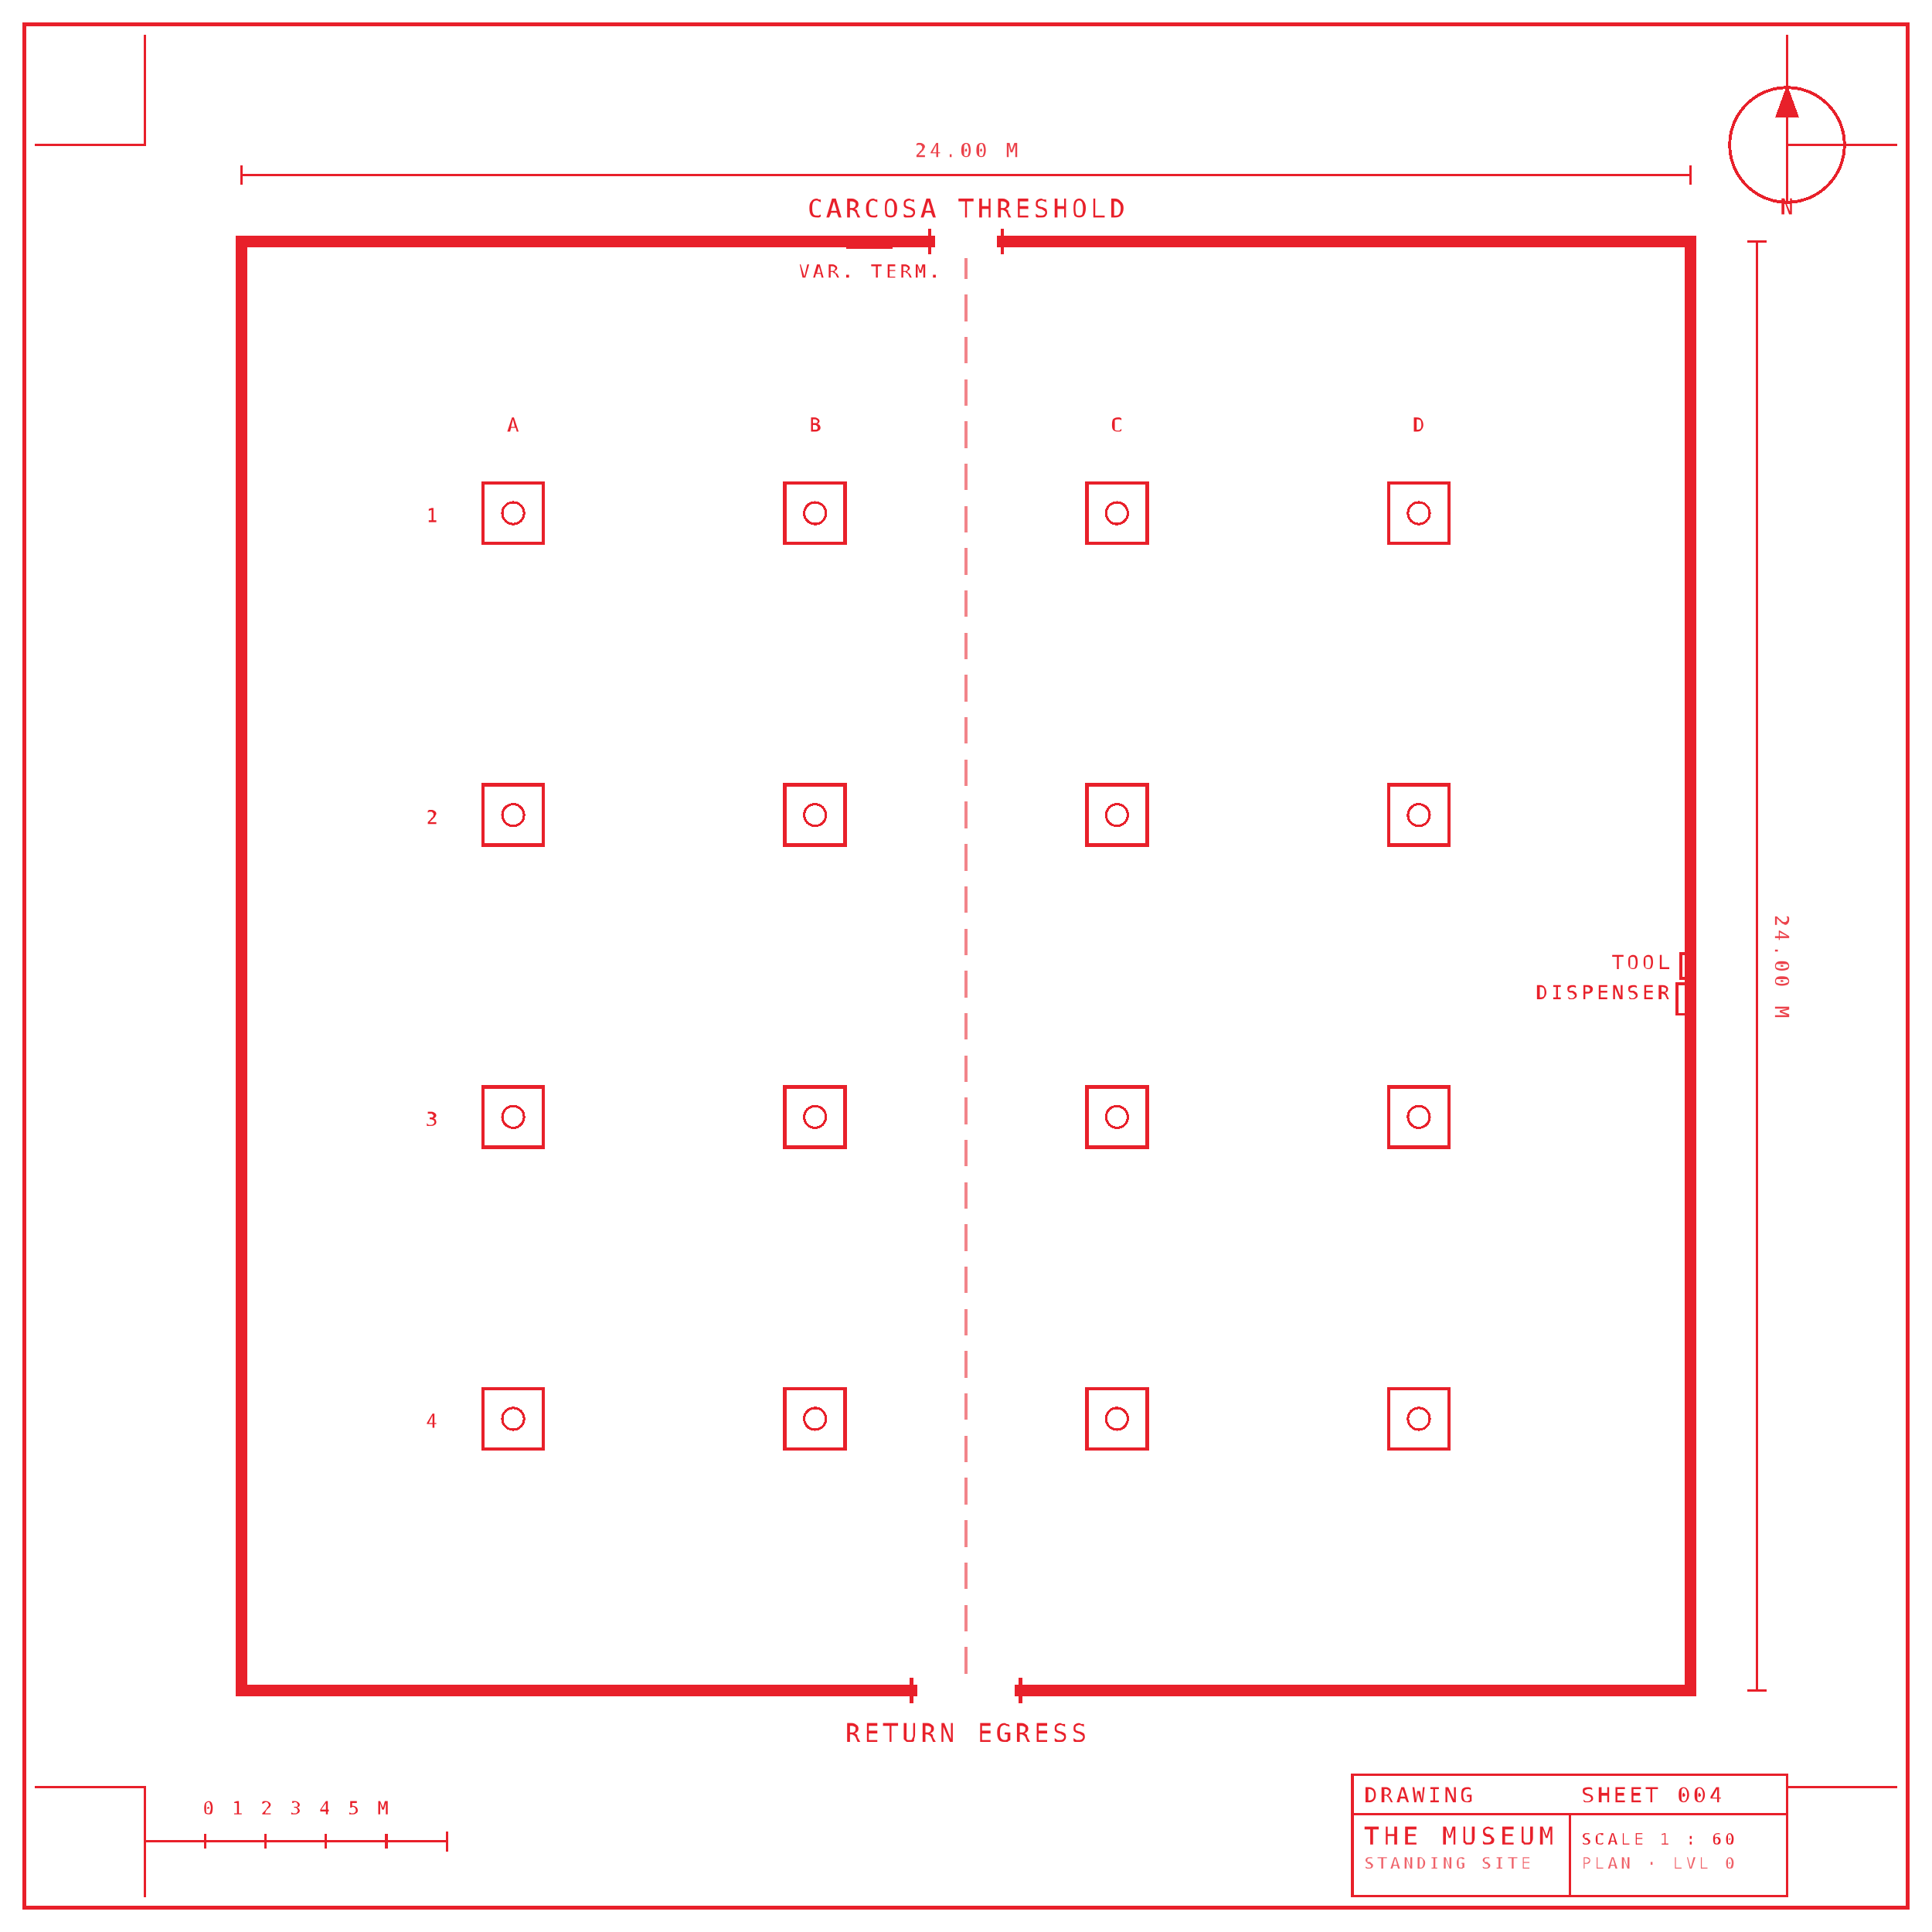
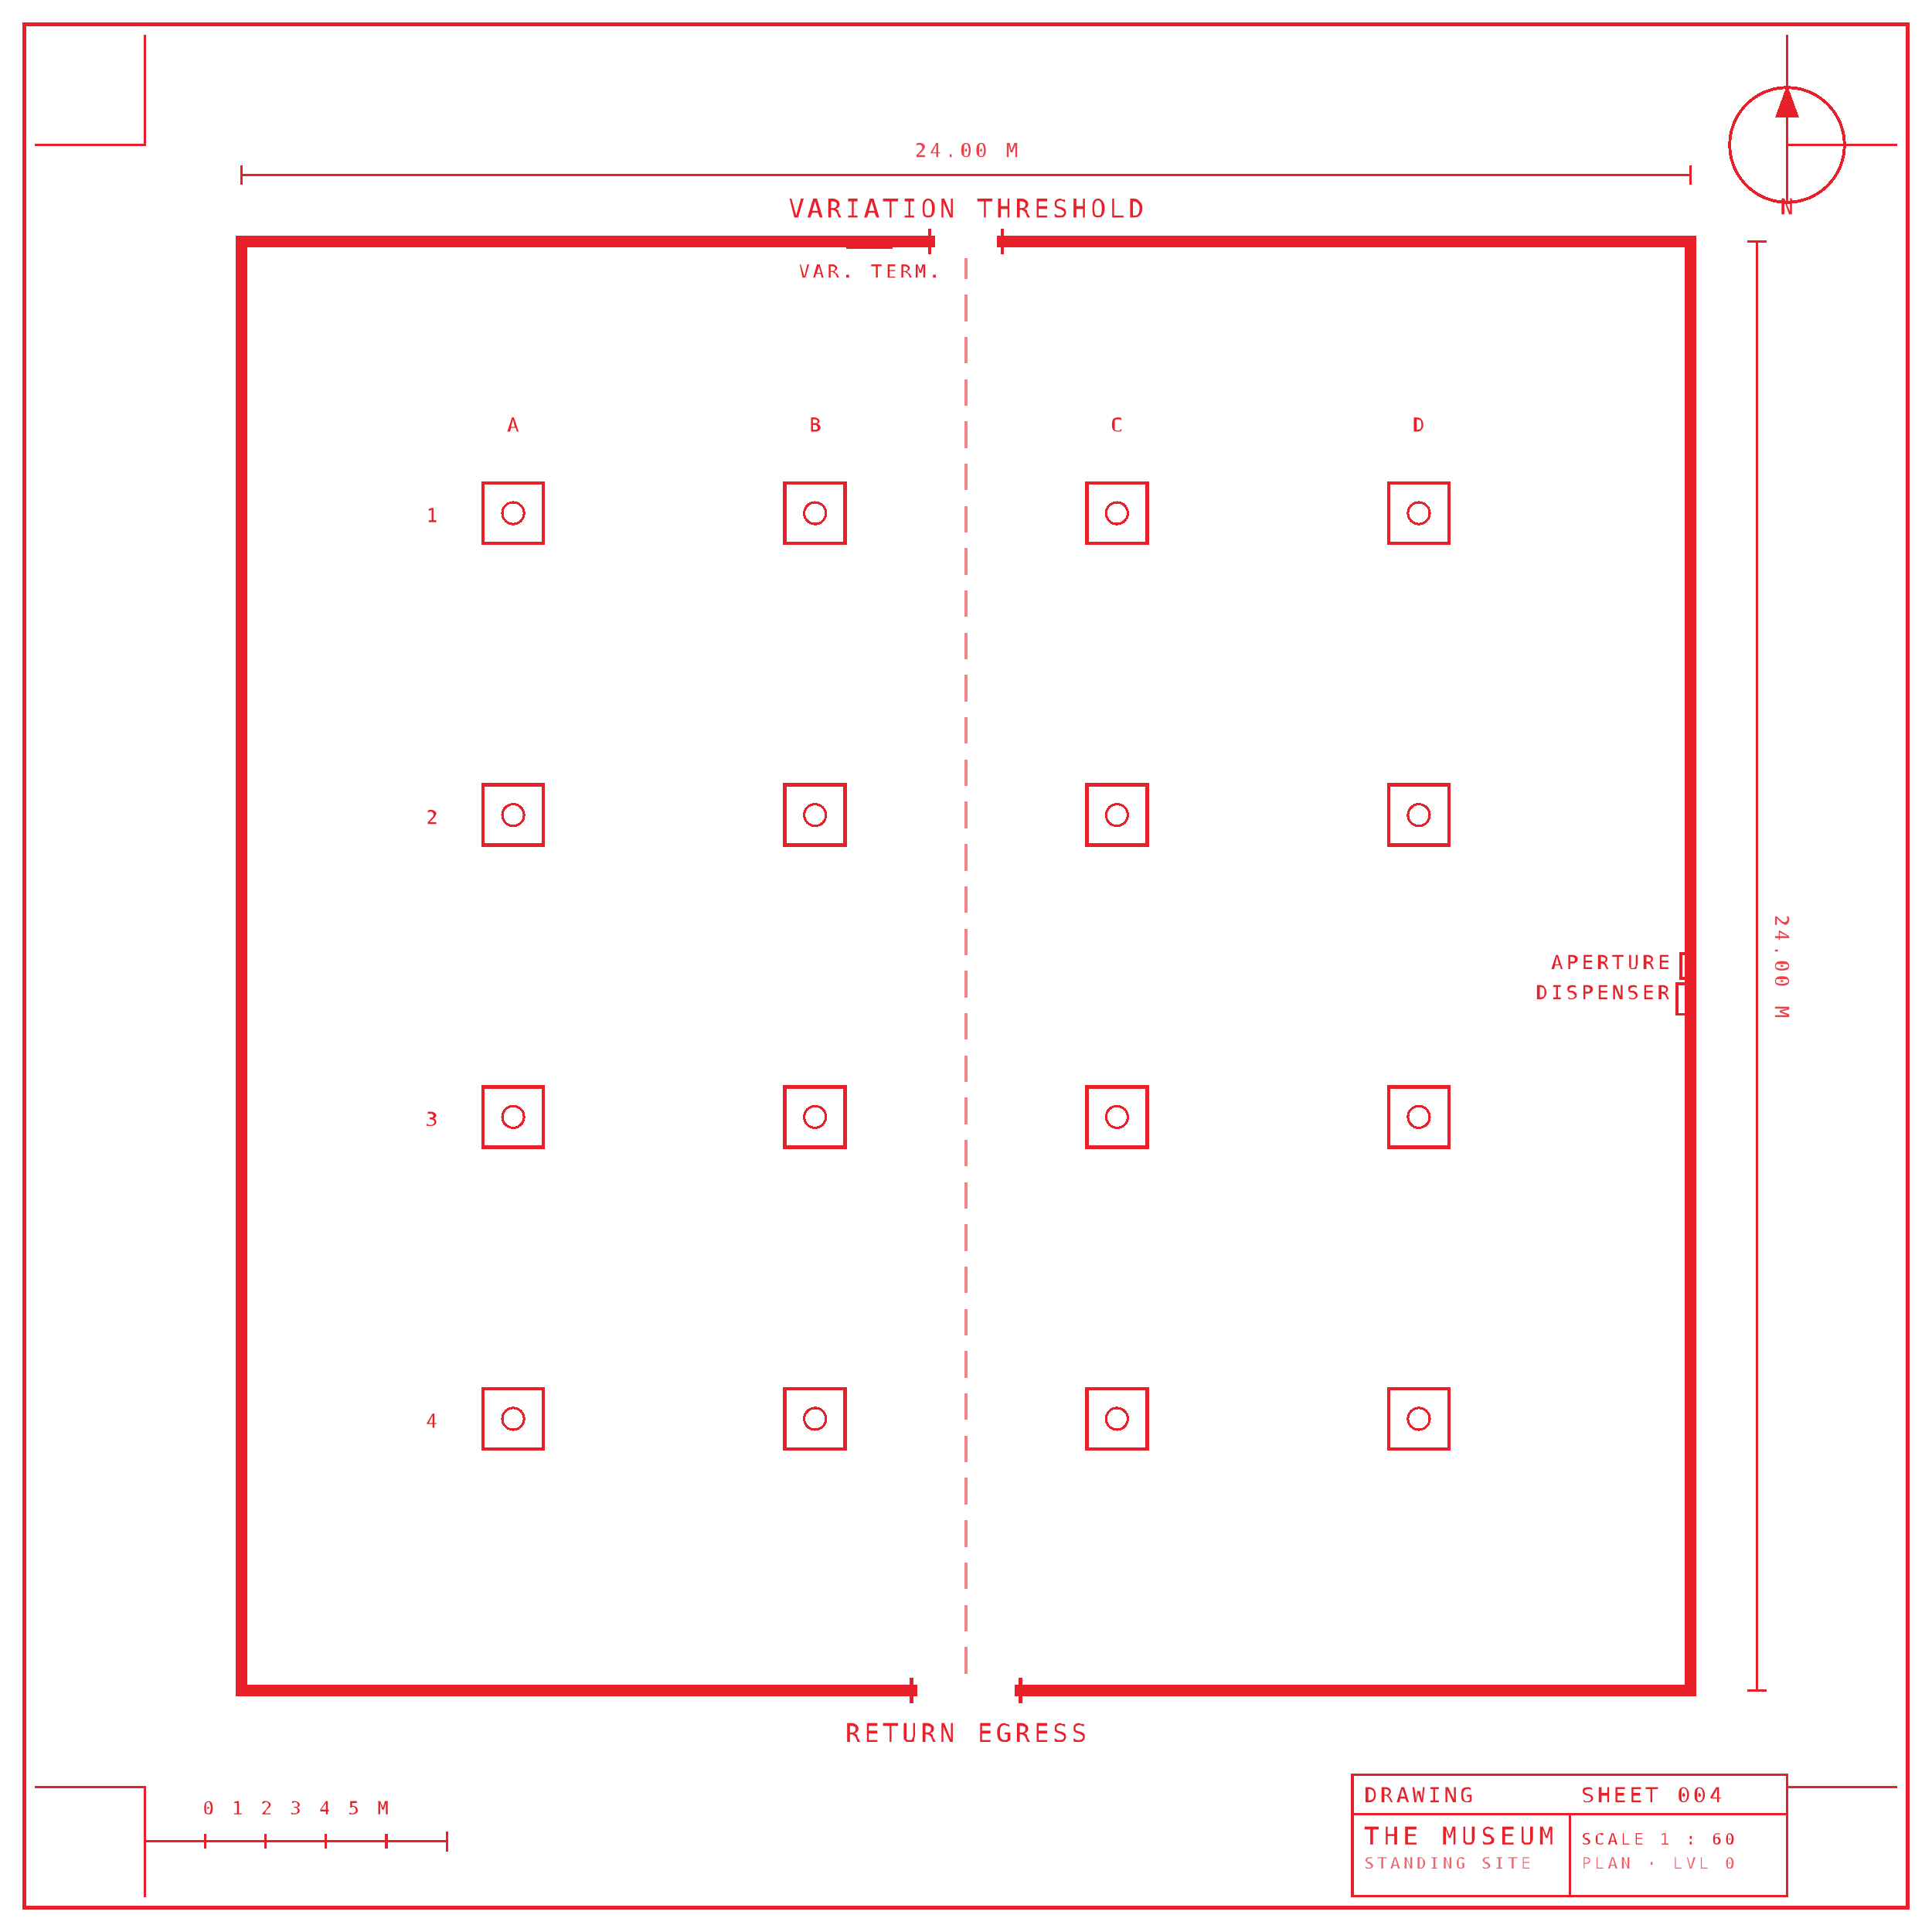
<svg xmlns="http://www.w3.org/2000/svg" viewBox="-16 -16 32 32" font-family="JetBrains Mono, ui-monospace, monospace" shape-rendering="crispEdges">
  <g stroke="#e8202a" fill="none" stroke-linecap="square" stroke-linejoin="miter">
    <g stroke-width="0.04">
      <line x1="-15.4" y1="-13.6" x2="-13.6" y2="-13.6" />
      <line x1="-13.6" y1="-15.4" x2="-13.6" y2="-13.6" />
      <line x1="13.6" y1="-13.6" x2="15.4" y2="-13.6" />
      <line x1="13.6" y1="-15.4" x2="13.6" y2="-13.6" />
      <line x1="-15.4" y1="13.6" x2="-13.6" y2="13.6" />
      <line x1="-13.6" y1="13.6" x2="-13.6" y2="15.4" />
      <line x1="13.6" y1="13.6" x2="15.4" y2="13.6" />
      <line x1="13.6" y1="13.6" x2="13.6" y2="15.4" />
    </g>
    <g stroke-width="0.03">
      <line x1="-12" y1="-13.1" x2="12" y2="-13.1" />
      <line x1="-12" y1="-13.25" x2="-12" y2="-12.95" />
      <line x1="12" y1="-13.25" x2="12" y2="-12.95" />
      <line x1="13.1" y1="-12" x2="13.1" y2="12" />
      <line x1="12.95" y1="-12" x2="13.25" y2="-12" />
      <line x1="12.95" y1="12" x2="13.25" y2="12" />
    </g>
    <g stroke-width="0.18">
      <line x1="-12" y1="-12" x2="-0.6" y2="-12" />
      <line x1="0.6" y1="-12" x2="12" y2="-12" />
      <line x1="-12" y1="12" x2="-0.9" y2="12" />
      <line x1="0.9" y1="12" x2="12" y2="12" />
      <line x1="-12" y1="-12" x2="-12" y2="12" />
      <line x1="12" y1="-12" x2="12" y2="12" />
    </g>
    <g stroke-width="0.06">
      <line x1="-0.6" y1="-12.18" x2="-0.6" y2="-11.82" />
      <line x1="0.6" y1="-12.18" x2="0.6" y2="-11.82" />
      <line x1="-0.9" y1="11.82" x2="-0.9" y2="12.18" />
      <line x1="0.9" y1="11.82" x2="0.9" y2="12.18" />
    </g>
    <line x1="0" y1="11.7" x2="0" y2="-11.7" stroke-width="0.04" stroke-dasharray="0.4 0.3" opacity="0.55" />
    <rect x="-1.96" y="-12" width="0.72" height="0.09" stroke-width="0.06" />
    <g stroke-width="0.05">
      <rect x="11.84" y="-0.20" width="0.16" height="0.40" />
      <rect x="11.78" y="0.30" width="0.22" height="0.50" />
    </g>
    <g stroke-width="0.06">
      <rect x="-8" y="-8" width="1" height="1" />
      <rect x="-8" y="-3" width="1" height="1" />
      <rect x="-8" y="2" width="1" height="1" />
      <rect x="-8" y="7" width="1" height="1" />
      <rect x="-3" y="-8" width="1" height="1" />
      <rect x="-3" y="-3" width="1" height="1" />
      <rect x="-3" y="2" width="1" height="1" />
      <rect x="-3" y="7" width="1" height="1" />
      <rect x="2" y="-8" width="1" height="1" />
      <rect x="2" y="-3" width="1" height="1" />
      <rect x="2" y="2" width="1" height="1" />
      <rect x="2" y="7" width="1" height="1" />
      <rect x="7" y="-8" width="1" height="1" />
      <rect x="7" y="-3" width="1" height="1" />
      <rect x="7" y="2" width="1" height="1" />
      <rect x="7" y="7" width="1" height="1" />
    </g>
    <g stroke-width="0.04">
      <circle cx="-7.5" cy="-7.5" r="0.18" />
      <circle cx="-7.5" cy="-2.5" r="0.18" />
      <circle cx="-7.5" cy="2.5" r="0.18" />
      <circle cx="-7.5" cy="7.5" r="0.18" />
      <circle cx="-2.5" cy="-7.5" r="0.18" />
      <circle cx="-2.5" cy="-2.5" r="0.18" />
      <circle cx="-2.5" cy="2.5" r="0.18" />
      <circle cx="-2.5" cy="7.5" r="0.18" />
      <circle cx="2.5" cy="-7.5" r="0.18" />
      <circle cx="2.5" cy="-2.5" r="0.18" />
      <circle cx="2.5" cy="2.5" r="0.18" />
      <circle cx="2.5" cy="7.5" r="0.18" />
      <circle cx="7.5" cy="-7.5" r="0.18" />
      <circle cx="7.5" cy="-2.5" r="0.18" />
      <circle cx="7.5" cy="2.5" r="0.18" />
      <circle cx="7.5" cy="7.5" r="0.18" />
    </g>
    <g stroke-width="0.05">
      <circle cx="13.6" cy="-13.6" r="0.95" />
      <line x1="13.6" y1="-12.65" x2="13.6" y2="-14.55" />
      <polygon points="13.6,-14.6 13.4,-14.05 13.8,-14.05" fill="#e8202a" stroke="none" />
    </g>
    <g stroke-width="0.04">
      <line x1="-13.6" y1="14.5" x2="-8.6" y2="14.5" />
      <line x1="-13.6" y1="14.35" x2="-13.6" y2="14.65" />
      <line x1="-12.6" y1="14.4" x2="-12.6" y2="14.6" />
      <line x1="-11.6" y1="14.4" x2="-11.6" y2="14.6" />
      <line x1="-10.6" y1="14.4" x2="-10.6" y2="14.6" />
      <line x1="-9.6" y1="14.4" x2="-9.6" y2="14.6" />
      <line x1="-8.6" y1="14.35" x2="-8.6" y2="14.65" />
    </g>
    <g stroke-width="0.04">
      <rect x="6.4" y="13.4" width="7.2" height="2" />
      <line x1="6.4" y1="14.05" x2="13.6" y2="14.05" />
      <line x1="10.0" y1="14.05" x2="10.0" y2="15.4" />
    </g>
  </g>
  <g fill="#e8202a" font-size="0.42" letter-spacing="0.06">
-     <text x="0" y="-12.4" text-anchor="middle">CARCOSA THRESHOLD</text>
+     <text x="0" y="-12.4" text-anchor="middle">VARIATION THRESHOLD</text>
    <text x="0" y="12.85" text-anchor="middle">RETURN EGRESS</text>
    <text x="-1.6" y="-11.4" text-anchor="middle" font-size="0.3">VAR. TERM.</text>
-     <text x="11.65" y="0.05" text-anchor="end" font-size="0.32">TOOL</text>
+     <text x="11.65" y="0.05" text-anchor="end" font-size="0.32">APERTURE</text>
    <text x="11.65" y="0.55" text-anchor="end" font-size="0.32">DISPENSER</text>
    <text x="-7.5" y="-8.85" text-anchor="middle" font-size="0.32">A</text>
    <text x="-2.5" y="-8.85" text-anchor="middle" font-size="0.32">B</text>
    <text x="2.5" y="-8.85" text-anchor="middle" font-size="0.32">C</text>
    <text x="7.5" y="-8.85" text-anchor="middle" font-size="0.32">D</text>
    <text x="-8.85" y="-7.35" text-anchor="middle" font-size="0.32">1</text>
    <text x="-8.85" y="-2.35" text-anchor="middle" font-size="0.32">2</text>
    <text x="-8.85" y="2.65" text-anchor="middle" font-size="0.32">3</text>
    <text x="-8.85" y="7.65" text-anchor="middle" font-size="0.32">4</text>
    <text x="0" y="-13.4" text-anchor="middle" font-size="0.32" opacity="0.85">24.00 M</text>
    <text x="13.4" y="0" text-anchor="middle" font-size="0.32" opacity="0.85" transform="rotate(90 13.4 0)">24.00 M</text>
    <text x="13.6" y="-12.45" text-anchor="middle" font-size="0.36">N</text>
    <text x="-11.1" y="14.05" text-anchor="middle" font-size="0.3">0   1   2   3   4   5 M</text>
    <text x="6.6" y="13.85" font-size="0.34">DRAWING</text>
    <text x="10.2" y="13.85" font-size="0.34">SHEET 004</text>
    <text x="6.6" y="14.55" font-size="0.4" letter-spacing="0.08">THE MUSEUM</text>
    <text x="6.6" y="14.95" font-size="0.26" opacity="0.7">STANDING SITE</text>
    <text x="10.2" y="14.55" font-size="0.26">SCALE 1 : 60</text>
    <text x="10.2" y="14.95" font-size="0.26" opacity="0.7">PLAN · LVL 0</text>
  </g>
  <rect x="-15.6" y="-15.6" width="31.2" height="31.2" stroke="#e8202a" stroke-width="0.06" fill="none" />
</svg>
